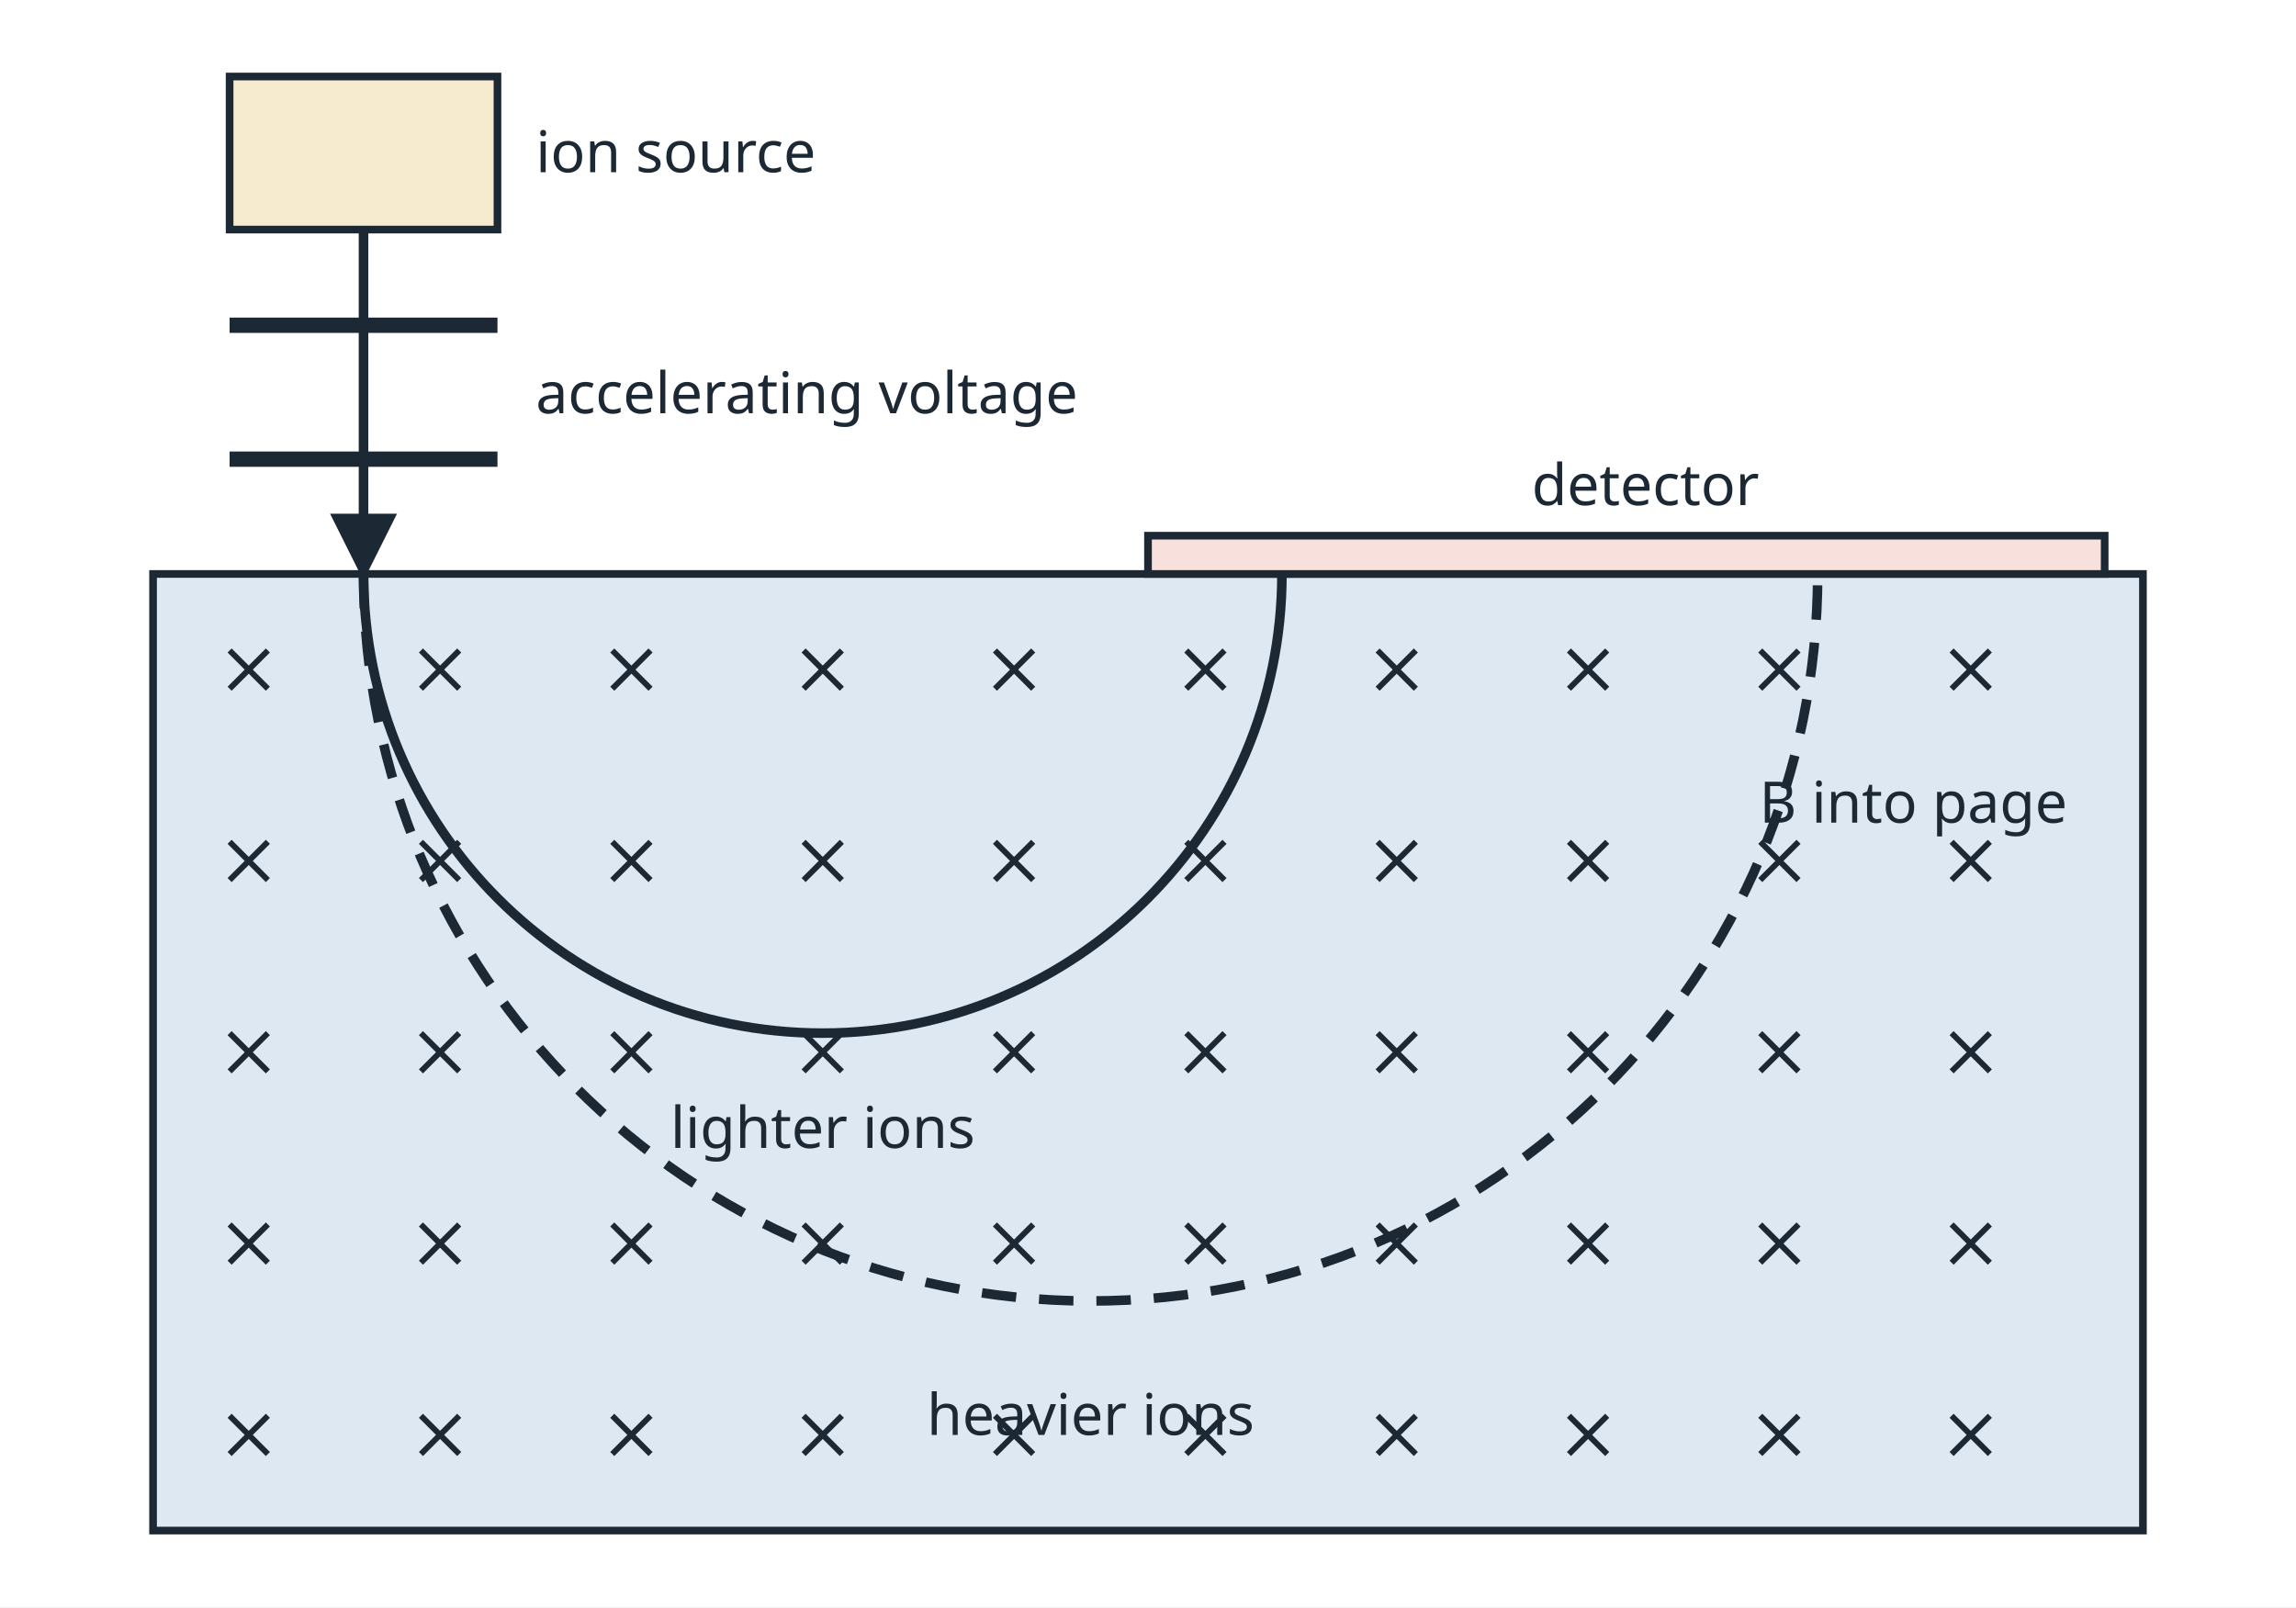
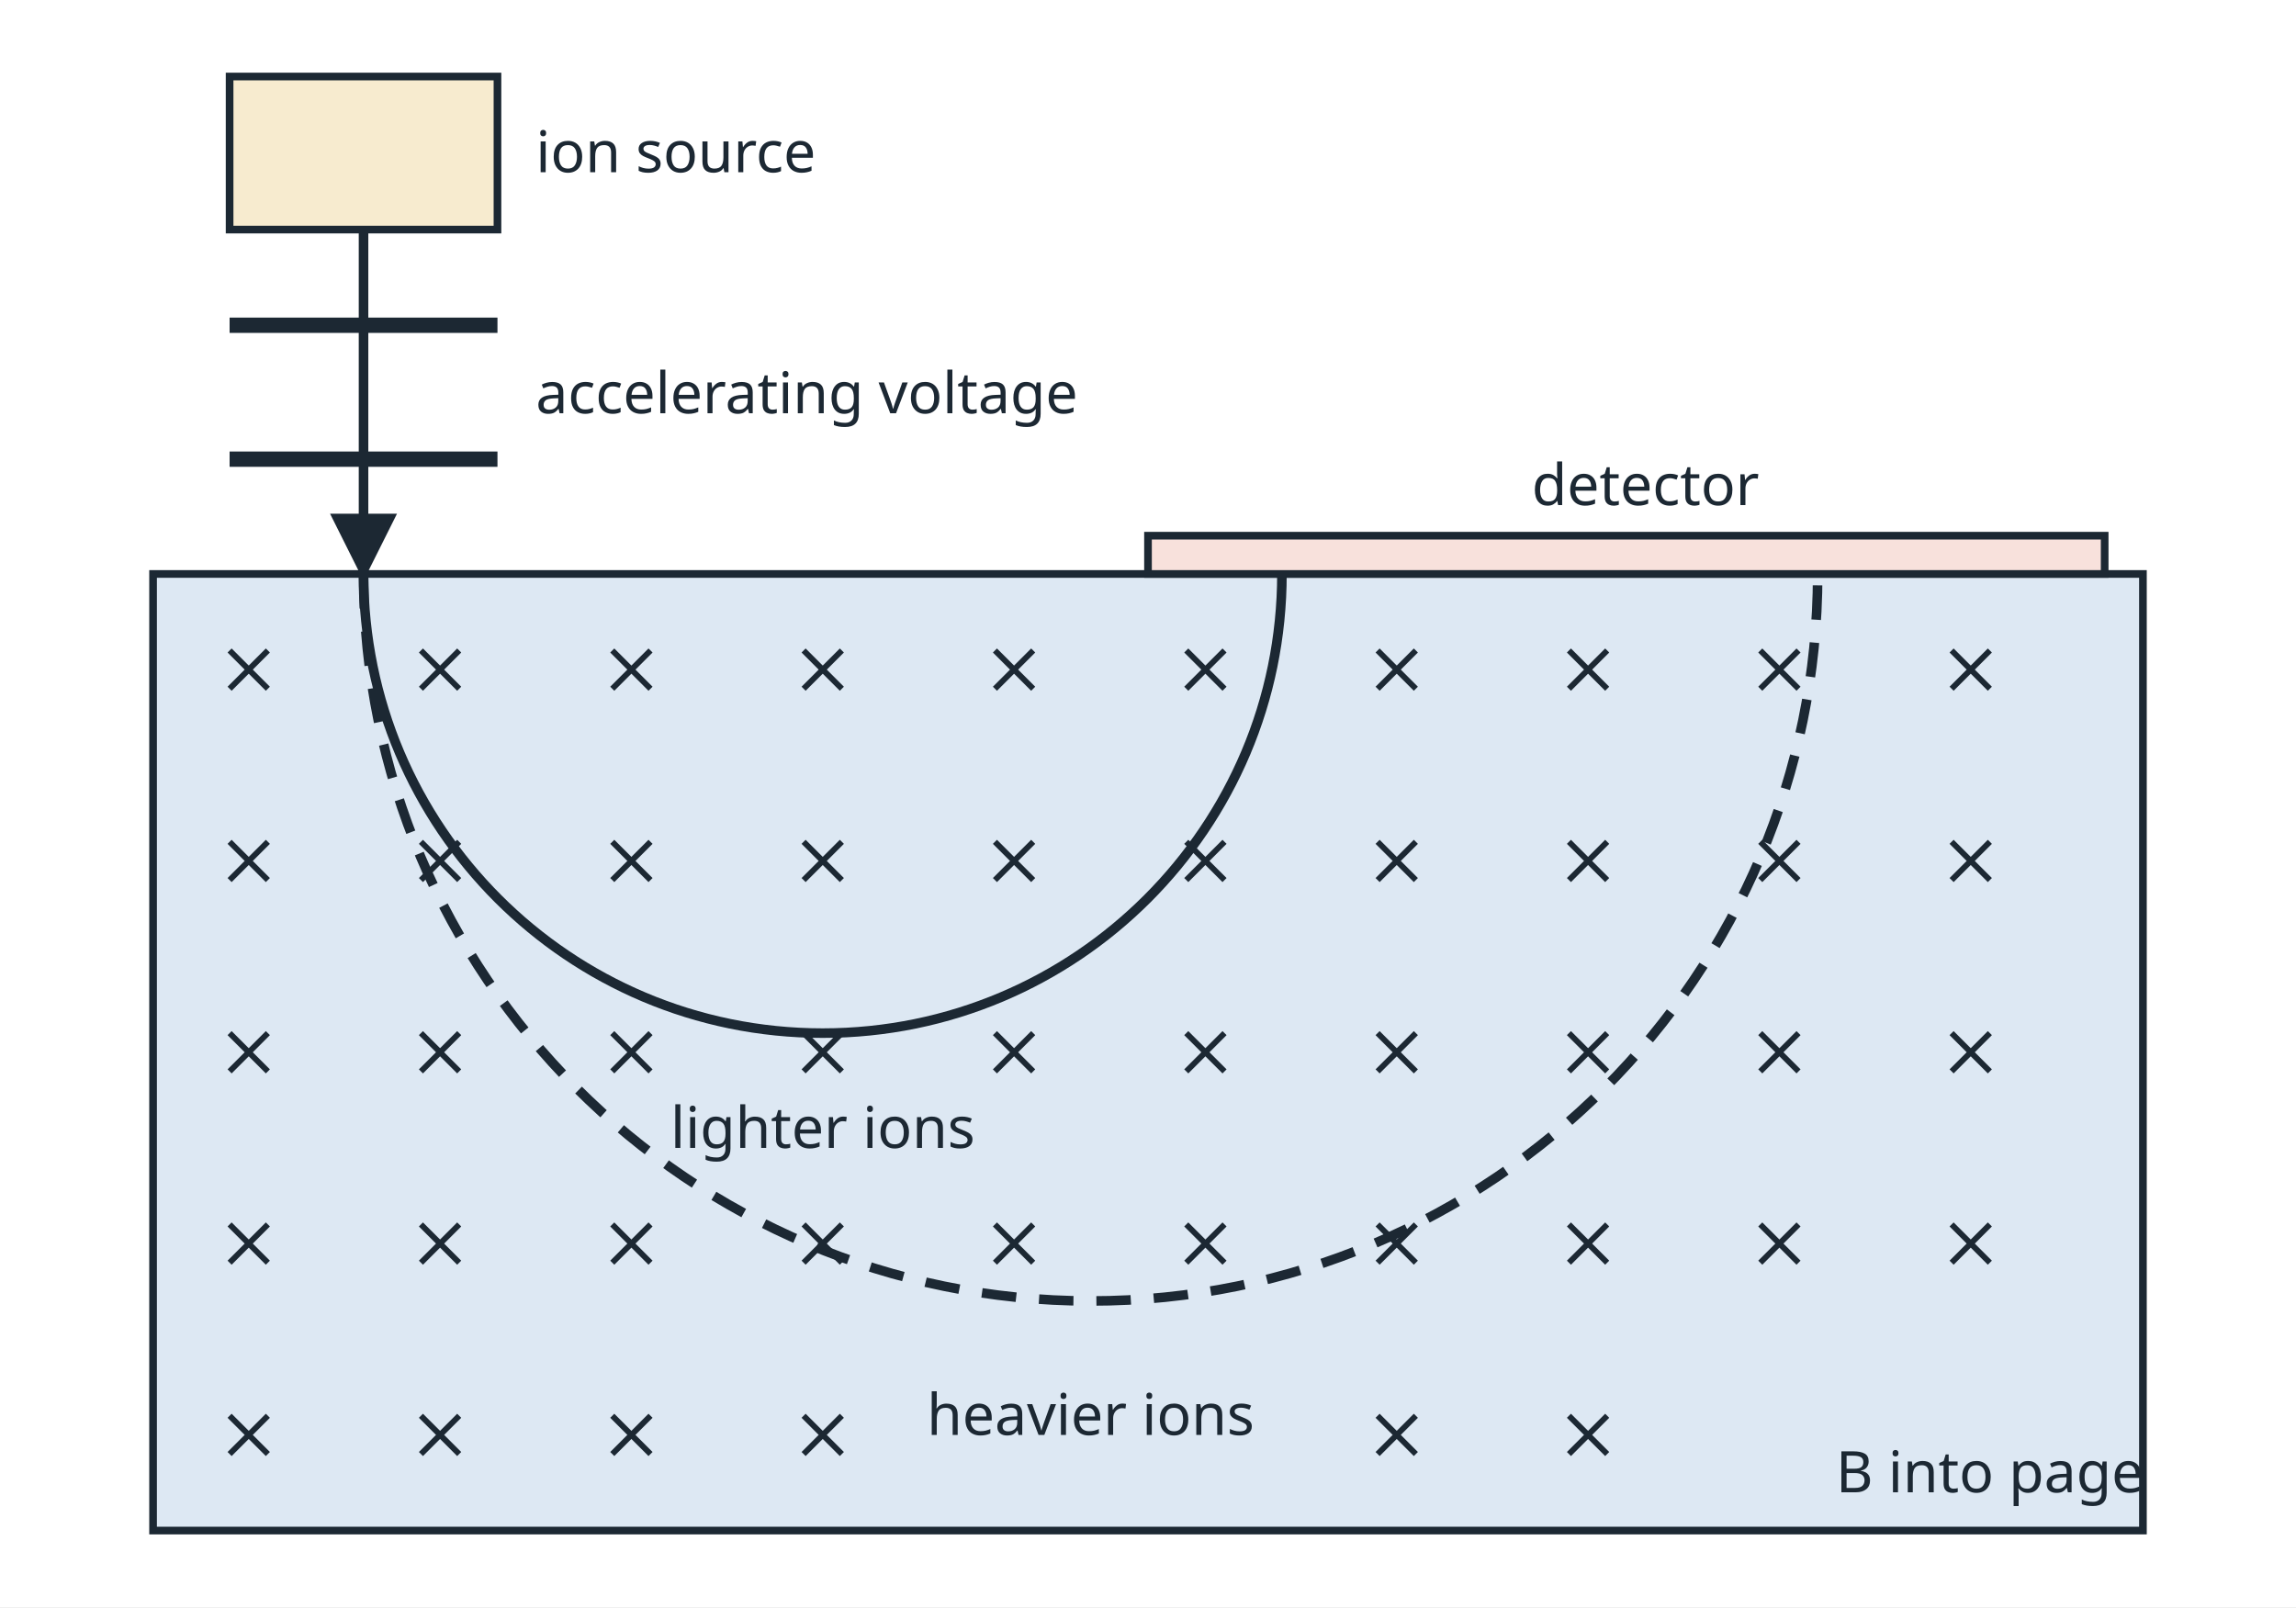
<svg xmlns="http://www.w3.org/2000/svg" viewBox="0 0 600 420" width="600" height="420" role="img">
  <defs>
    <marker id="ah" viewBox="0 0 10 10" refX="9" refY="5" markerWidth="7" markerHeight="7" orient="auto-start-reverse">
      <path d="M0 0 L10 5 L0 10 z" fill="#1c2833" />
    </marker>
  </defs>
  <rect x="0" y="0" width="600" height="420" fill="#ffffff" />
  <rect x="40" y="150" width="520" height="250" rx="0" fill="#dde8f3" stroke="#1c2833" stroke-width="2" />
  <line x1="60.0" y1="170.0" x2="70.0" y2="180.0" stroke="#1c2833" stroke-width="1.5" />
  <line x1="60.0" y1="180.0" x2="70.0" y2="170.0" stroke="#1c2833" stroke-width="1.5" />
  <line x1="60.0" y1="220.0" x2="70.0" y2="230.0" stroke="#1c2833" stroke-width="1.5" />
  <line x1="60.0" y1="230.0" x2="70.0" y2="220.0" stroke="#1c2833" stroke-width="1.5" />
  <line x1="60.0" y1="270.0" x2="70.0" y2="280.0" stroke="#1c2833" stroke-width="1.5" />
  <line x1="60.0" y1="280.0" x2="70.0" y2="270.0" stroke="#1c2833" stroke-width="1.5" />
  <line x1="60.0" y1="320.0" x2="70.0" y2="330.0" stroke="#1c2833" stroke-width="1.5" />
  <line x1="60.0" y1="330.0" x2="70.0" y2="320.0" stroke="#1c2833" stroke-width="1.5" />
  <line x1="60.0" y1="370.0" x2="70.0" y2="380.0" stroke="#1c2833" stroke-width="1.5" />
  <line x1="60.0" y1="380.0" x2="70.0" y2="370.0" stroke="#1c2833" stroke-width="1.5" />
  <line x1="110.0" y1="170.0" x2="120.0" y2="180.0" stroke="#1c2833" stroke-width="1.5" />
  <line x1="110.0" y1="180.0" x2="120.0" y2="170.0" stroke="#1c2833" stroke-width="1.5" />
  <line x1="110.0" y1="220.0" x2="120.0" y2="230.0" stroke="#1c2833" stroke-width="1.5" />
  <line x1="110.0" y1="230.0" x2="120.0" y2="220.0" stroke="#1c2833" stroke-width="1.5" />
  <line x1="110.0" y1="270.0" x2="120.0" y2="280.0" stroke="#1c2833" stroke-width="1.5" />
  <line x1="110.0" y1="280.0" x2="120.0" y2="270.0" stroke="#1c2833" stroke-width="1.5" />
  <line x1="110.0" y1="320.0" x2="120.0" y2="330.0" stroke="#1c2833" stroke-width="1.5" />
  <line x1="110.0" y1="330.0" x2="120.0" y2="320.0" stroke="#1c2833" stroke-width="1.5" />
  <line x1="110.0" y1="370.0" x2="120.0" y2="380.0" stroke="#1c2833" stroke-width="1.5" />
  <line x1="110.0" y1="380.0" x2="120.0" y2="370.0" stroke="#1c2833" stroke-width="1.5" />
  <line x1="160.0" y1="170.0" x2="170.0" y2="180.0" stroke="#1c2833" stroke-width="1.5" />
  <line x1="160.0" y1="180.0" x2="170.0" y2="170.0" stroke="#1c2833" stroke-width="1.5" />
  <line x1="160.0" y1="220.0" x2="170.0" y2="230.0" stroke="#1c2833" stroke-width="1.5" />
  <line x1="160.0" y1="230.0" x2="170.0" y2="220.0" stroke="#1c2833" stroke-width="1.5" />
  <line x1="160.0" y1="270.0" x2="170.0" y2="280.0" stroke="#1c2833" stroke-width="1.5" />
  <line x1="160.0" y1="280.0" x2="170.0" y2="270.0" stroke="#1c2833" stroke-width="1.5" />
  <line x1="160.0" y1="320.0" x2="170.0" y2="330.0" stroke="#1c2833" stroke-width="1.5" />
  <line x1="160.0" y1="330.0" x2="170.0" y2="320.0" stroke="#1c2833" stroke-width="1.5" />
  <line x1="160.0" y1="370.0" x2="170.0" y2="380.0" stroke="#1c2833" stroke-width="1.5" />
  <line x1="160.0" y1="380.0" x2="170.0" y2="370.0" stroke="#1c2833" stroke-width="1.5" />
  <line x1="210.0" y1="170.0" x2="220.0" y2="180.0" stroke="#1c2833" stroke-width="1.5" />
  <line x1="210.0" y1="180.0" x2="220.0" y2="170.0" stroke="#1c2833" stroke-width="1.5" />
  <line x1="210.0" y1="220.0" x2="220.0" y2="230.0" stroke="#1c2833" stroke-width="1.5" />
  <line x1="210.0" y1="230.0" x2="220.0" y2="220.0" stroke="#1c2833" stroke-width="1.5" />
  <line x1="210.0" y1="270.0" x2="220.0" y2="280.0" stroke="#1c2833" stroke-width="1.5" />
  <line x1="210.0" y1="280.0" x2="220.0" y2="270.0" stroke="#1c2833" stroke-width="1.5" />
  <line x1="210.0" y1="320.0" x2="220.0" y2="330.0" stroke="#1c2833" stroke-width="1.5" />
  <line x1="210.0" y1="330.0" x2="220.0" y2="320.0" stroke="#1c2833" stroke-width="1.5" />
  <line x1="210.0" y1="370.0" x2="220.0" y2="380.0" stroke="#1c2833" stroke-width="1.5" />
  <line x1="210.0" y1="380.0" x2="220.0" y2="370.0" stroke="#1c2833" stroke-width="1.5" />
  <line x1="260.0" y1="170.0" x2="270.0" y2="180.0" stroke="#1c2833" stroke-width="1.5" />
  <line x1="260.0" y1="180.0" x2="270.0" y2="170.0" stroke="#1c2833" stroke-width="1.5" />
  <line x1="260.0" y1="220.0" x2="270.0" y2="230.0" stroke="#1c2833" stroke-width="1.5" />
  <line x1="260.0" y1="230.0" x2="270.0" y2="220.0" stroke="#1c2833" stroke-width="1.5" />
  <line x1="260.0" y1="270.0" x2="270.0" y2="280.0" stroke="#1c2833" stroke-width="1.5" />
  <line x1="260.0" y1="280.0" x2="270.0" y2="270.0" stroke="#1c2833" stroke-width="1.5" />
  <line x1="260.0" y1="320.0" x2="270.0" y2="330.0" stroke="#1c2833" stroke-width="1.5" />
  <line x1="260.0" y1="330.0" x2="270.0" y2="320.0" stroke="#1c2833" stroke-width="1.5" />
-   <line x1="260.0" y1="370.0" x2="270.0" y2="380.0" stroke="#1c2833" stroke-width="1.5" />
-   <line x1="260.0" y1="380.0" x2="270.0" y2="370.0" stroke="#1c2833" stroke-width="1.5" />
  <line x1="310.0" y1="170.0" x2="320.0" y2="180.0" stroke="#1c2833" stroke-width="1.5" />
  <line x1="310.0" y1="180.0" x2="320.0" y2="170.0" stroke="#1c2833" stroke-width="1.5" />
  <line x1="310.0" y1="220.0" x2="320.0" y2="230.0" stroke="#1c2833" stroke-width="1.5" />
  <line x1="310.0" y1="230.0" x2="320.0" y2="220.0" stroke="#1c2833" stroke-width="1.5" />
  <line x1="310.0" y1="270.0" x2="320.0" y2="280.0" stroke="#1c2833" stroke-width="1.5" />
  <line x1="310.0" y1="280.0" x2="320.0" y2="270.0" stroke="#1c2833" stroke-width="1.5" />
  <line x1="310.0" y1="320.0" x2="320.0" y2="330.0" stroke="#1c2833" stroke-width="1.5" />
  <line x1="310.0" y1="330.0" x2="320.0" y2="320.0" stroke="#1c2833" stroke-width="1.5" />
-   <line x1="310.0" y1="370.0" x2="320.0" y2="380.0" stroke="#1c2833" stroke-width="1.5" />
-   <line x1="310.0" y1="380.0" x2="320.0" y2="370.0" stroke="#1c2833" stroke-width="1.5" />
  <line x1="360.0" y1="170.0" x2="370.0" y2="180.0" stroke="#1c2833" stroke-width="1.5" />
  <line x1="360.0" y1="180.0" x2="370.0" y2="170.0" stroke="#1c2833" stroke-width="1.5" />
  <line x1="360.0" y1="220.0" x2="370.0" y2="230.0" stroke="#1c2833" stroke-width="1.5" />
  <line x1="360.0" y1="230.0" x2="370.0" y2="220.0" stroke="#1c2833" stroke-width="1.5" />
  <line x1="360.0" y1="270.0" x2="370.0" y2="280.0" stroke="#1c2833" stroke-width="1.5" />
  <line x1="360.0" y1="280.0" x2="370.0" y2="270.0" stroke="#1c2833" stroke-width="1.5" />
  <line x1="360.0" y1="320.0" x2="370.0" y2="330.0" stroke="#1c2833" stroke-width="1.5" />
  <line x1="360.0" y1="330.0" x2="370.0" y2="320.0" stroke="#1c2833" stroke-width="1.5" />
  <line x1="360.0" y1="370.0" x2="370.0" y2="380.0" stroke="#1c2833" stroke-width="1.5" />
  <line x1="360.0" y1="380.0" x2="370.0" y2="370.0" stroke="#1c2833" stroke-width="1.5" />
  <line x1="410.0" y1="170.0" x2="420.0" y2="180.0" stroke="#1c2833" stroke-width="1.5" />
  <line x1="410.0" y1="180.0" x2="420.0" y2="170.0" stroke="#1c2833" stroke-width="1.5" />
  <line x1="410.0" y1="220.0" x2="420.0" y2="230.0" stroke="#1c2833" stroke-width="1.5" />
  <line x1="410.0" y1="230.0" x2="420.0" y2="220.0" stroke="#1c2833" stroke-width="1.5" />
  <line x1="410.0" y1="270.0" x2="420.0" y2="280.0" stroke="#1c2833" stroke-width="1.5" />
  <line x1="410.0" y1="280.0" x2="420.0" y2="270.0" stroke="#1c2833" stroke-width="1.5" />
  <line x1="410.0" y1="320.0" x2="420.0" y2="330.0" stroke="#1c2833" stroke-width="1.5" />
  <line x1="410.0" y1="330.0" x2="420.0" y2="320.0" stroke="#1c2833" stroke-width="1.5" />
  <line x1="410.0" y1="370.0" x2="420.0" y2="380.0" stroke="#1c2833" stroke-width="1.5" />
  <line x1="410.0" y1="380.0" x2="420.0" y2="370.0" stroke="#1c2833" stroke-width="1.5" />
  <line x1="460.0" y1="170.0" x2="470.0" y2="180.0" stroke="#1c2833" stroke-width="1.5" />
  <line x1="460.0" y1="180.0" x2="470.0" y2="170.0" stroke="#1c2833" stroke-width="1.5" />
  <line x1="460.0" y1="220.0" x2="470.0" y2="230.0" stroke="#1c2833" stroke-width="1.5" />
  <line x1="460.0" y1="230.0" x2="470.0" y2="220.0" stroke="#1c2833" stroke-width="1.5" />
  <line x1="460.0" y1="270.0" x2="470.0" y2="280.0" stroke="#1c2833" stroke-width="1.5" />
  <line x1="460.0" y1="280.0" x2="470.0" y2="270.0" stroke="#1c2833" stroke-width="1.5" />
  <line x1="460.0" y1="320.0" x2="470.0" y2="330.0" stroke="#1c2833" stroke-width="1.5" />
  <line x1="460.0" y1="330.0" x2="470.0" y2="320.0" stroke="#1c2833" stroke-width="1.5" />
-   <line x1="460.0" y1="370.0" x2="470.0" y2="380.0" stroke="#1c2833" stroke-width="1.5" />
-   <line x1="460.0" y1="380.0" x2="470.0" y2="370.0" stroke="#1c2833" stroke-width="1.5" />
  <line x1="510.0" y1="170.0" x2="520.0" y2="180.0" stroke="#1c2833" stroke-width="1.5" />
  <line x1="510.0" y1="180.0" x2="520.0" y2="170.0" stroke="#1c2833" stroke-width="1.5" />
  <line x1="510.0" y1="220.0" x2="520.0" y2="230.0" stroke="#1c2833" stroke-width="1.5" />
  <line x1="510.0" y1="230.0" x2="520.0" y2="220.0" stroke="#1c2833" stroke-width="1.5" />
  <line x1="510.0" y1="270.0" x2="520.0" y2="280.0" stroke="#1c2833" stroke-width="1.5" />
  <line x1="510.0" y1="280.0" x2="520.0" y2="270.0" stroke="#1c2833" stroke-width="1.5" />
  <line x1="510.0" y1="320.0" x2="520.0" y2="330.0" stroke="#1c2833" stroke-width="1.5" />
  <line x1="510.0" y1="330.0" x2="520.0" y2="320.0" stroke="#1c2833" stroke-width="1.5" />
-   <line x1="510.0" y1="370.0" x2="520.0" y2="380.0" stroke="#1c2833" stroke-width="1.5" />
-   <line x1="510.0" y1="380.0" x2="520.0" y2="370.0" stroke="#1c2833" stroke-width="1.5" />
  <rect x="60" y="20" width="70" height="40" rx="0" fill="#f7ebcf" stroke="#1c2833" stroke-width="2" />
  <line x1="60.0" y1="85.0" x2="130.0" y2="85.0" stroke="#1c2833" stroke-width="4" />
  <line x1="60.0" y1="120.0" x2="130.0" y2="120.0" stroke="#1c2833" stroke-width="4" />
  <line x1="95.0" y1="60.0" x2="95.0" y2="150.0" stroke="#1c2833" stroke-width="2.5" marker-end="url(#ah)" />
  <rect x="300" y="140" width="250" height="10" rx="0" fill="#f8e1dc" stroke="#1c2833" stroke-width="2" />
  <path d="M95 150 A120 120 0 0 0 335 150" fill="none" stroke="#1c2833" stroke-width="2.5" />
  <path d="M95 150 A190 190 0 0 0 475 150" fill="none" stroke="#1c2833" stroke-width="2.5" stroke-dasharray="9 6" />
  <text x="140.0" y="45.0" font-family="sans-serif" font-size="15" text-anchor="start" fill="#1c2833">ion source</text>
  <text x="140.0" y="108.0" font-family="sans-serif" font-size="15" text-anchor="start" fill="#1c2833">accelerating voltage</text>
  <text x="430.0" y="132.0" font-family="sans-serif" font-size="15" text-anchor="middle" fill="#1c2833">detector</text>
  <text x="215.0" y="300.0" font-family="sans-serif" font-size="15" text-anchor="middle" fill="#1c2833">lighter ions</text>
  <text x="285.0" y="375.0" font-family="sans-serif" font-size="15" text-anchor="middle" fill="#1c2833">heavier ions</text>
-   <text x="500.0" y="215.0" font-family="sans-serif" font-size="15" text-anchor="middle" fill="#1c2833">B into page</text>
+   <text x="520.0" y="390.0" font-family="sans-serif" font-size="15" text-anchor="middle" fill="#1c2833">B into page</text>
</svg>
